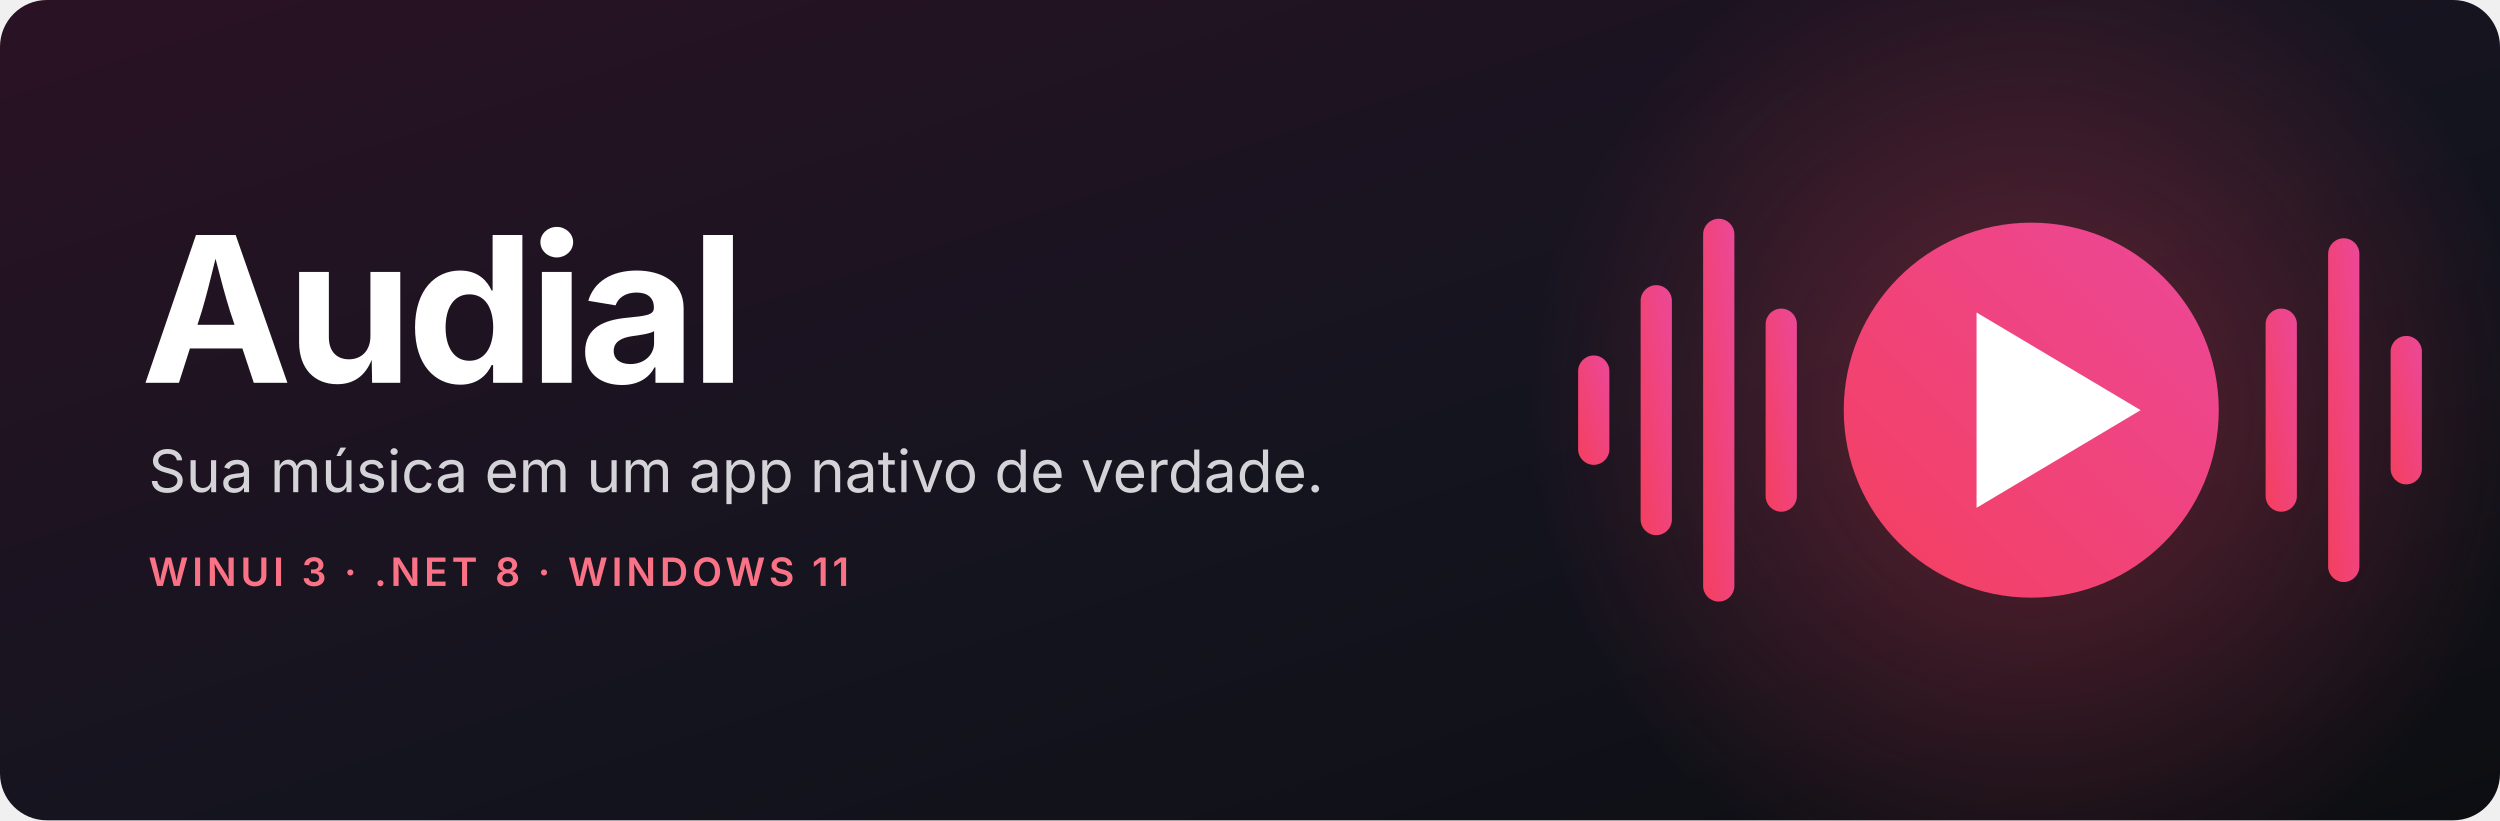
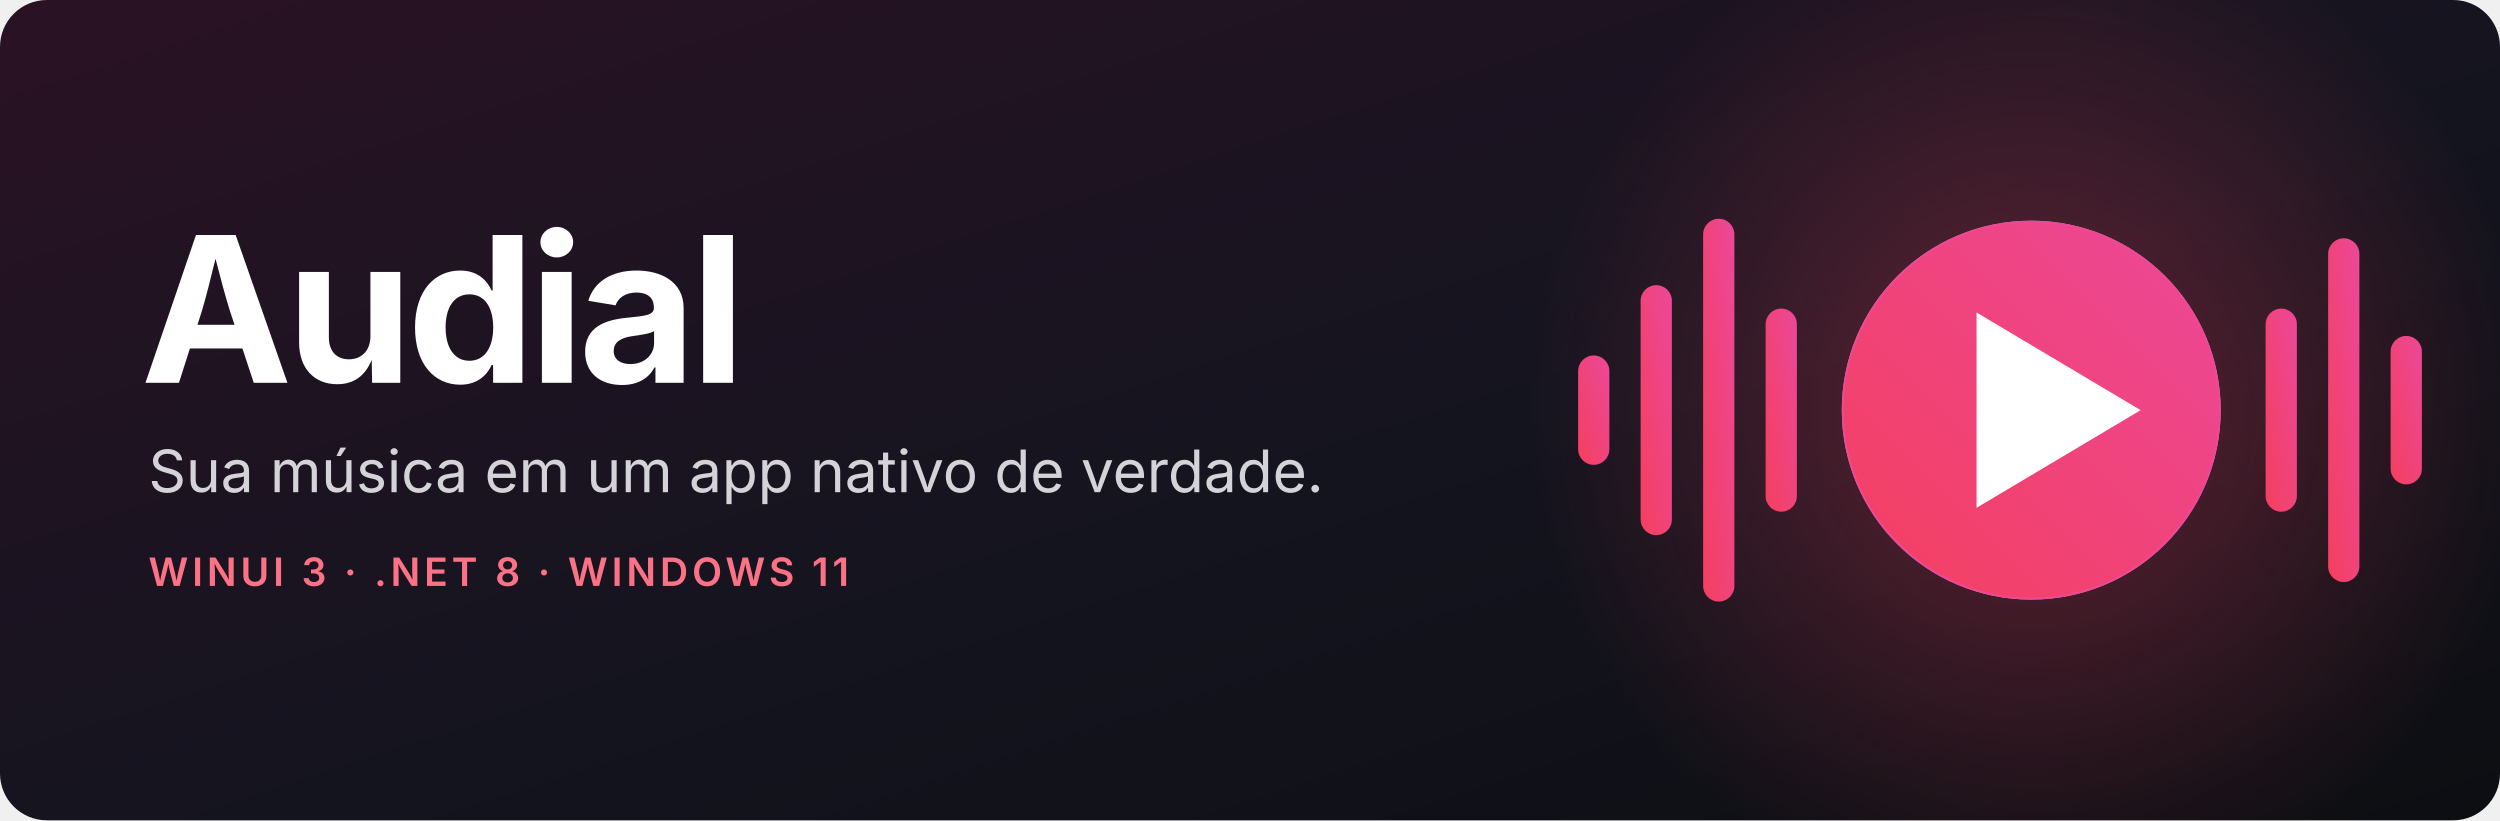
<svg xmlns="http://www.w3.org/2000/svg" viewBox="0 0 1280 420" width="1280" height="420" role="img" aria-label="Audial, um cliente nativo de música para Windows 11">
+   <style>
+     .bar { transform-box: fill-box; transform-origin: center; animation: pulse 1.4s ease-in-out infinite alternate; }
+     .b1 { animation-delay: -0.2s; animation-duration: 1.1s; }
+     .b2 { animation-delay: -0.9s; animation-duration: 1.5s; }
+     .b3 { animation-delay: -0.4s; animation-duration: 0.9s; }
+     .b4 { animation-delay: -1.2s; animation-duration: 1.3s; }
+     .b5 { animation-delay: -0.6s; animation-duration: 1.2s; }
+     .b6 { animation-delay: -0.1s; animation-duration: 1s; }
+     .b7 { animation-delay: -1s; animation-duration: 1.6s; }
+     .ring { transform-box: fill-box; transform-origin: center; animation: ring 3s ease-out infinite; }
+     .r2 { animation-delay: 1.5s; }
+     .disc { transform-box: fill-box; transform-origin: center; animation: beat 1.6s ease-in-out infinite; }
+     .glow { transform-box: fill-box; transform-origin: center; animation: beat 3.2s ease-in-out infinite; }
+     .rise { animation: rise 0.9s ease-out both; }
+     .d2 { animation-delay: 0.2s; }
+     .d3 { animation-delay: 0.4s; }
+     @keyframes pulse { from { transform: scaleY(0.35); } to { transform: scaleY(1.1); } }
+     @keyframes ring { from { transform: scale(1); opacity: 0.55; } to { transform: scale(2.1); opacity: 0; } }
+     @keyframes beat { 0%, 100% { transform: scale(1); } 50% { transform: scale(1.05); } }
+     @keyframes rise { from { opacity: 0; transform: translateY(18px); } to { opacity: 1; transform: translateY(0); } }
+     @media (prefers-reduced-motion: reduce) { .bar, .ring, .disc, .glow, .rise { animation: none; } }
+   </style>
  <defs>
    <linearGradient id="bg" x1="0" y1="0" x2="1" y2="1">
      <stop offset="0" stop-color="#2A1224" />
      <stop offset="0.55" stop-color="#14141F" />
      <stop offset="1" stop-color="#0D0E12" />
    </linearGradient>
    <linearGradient id="accent" x1="0" y1="1" x2="1" y2="0">
      <stop offset="0" stop-color="#F43F5E" />
      <stop offset="1" stop-color="#EC4899" />
    </linearGradient>
-     <radialGradient id="glow" cx="0.5" cy="0.5" r="0.5">
+     <radialGradient id="halo" cx="0.5" cy="0.5" r="0.5">
      <stop offset="0" stop-color="#F43F5E" stop-opacity="0.35" />
      <stop offset="1" stop-color="#F43F5E" stop-opacity="0" />
    </radialGradient>
+     <clipPath id="frame">
+       <rect width="1280" height="420" rx="24" />
+     </clipPath>
  </defs>
-   <rect width="1280" height="420" rx="24" fill="url(#bg)" />
-   <circle cx="1040" cy="210" r="260" fill="url(#glow)" />
-   <g fill="url(#accent)">
-     <rect x="808" y="182" width="16" height="56" rx="8" />
-     <rect x="840" y="146" width="16" height="128" rx="8" />
-     <rect x="872" y="112" width="16" height="196" rx="8" />
-     <rect x="904" y="158" width="16" height="104" rx="8" />
-     <rect x="1160" y="158" width="16" height="104" rx="8" />
-     <rect x="1192" y="122" width="16" height="176" rx="8" />
-     <rect x="1224" y="172" width="16" height="76" rx="8" />
+   <g clip-path="url(#frame)">
+     <rect width="1280" height="420" fill="url(#bg)" />
+     <circle class="glow" cx="1040" cy="210" r="260" fill="url(#halo)" />
+     <circle class="ring" cx="1040" cy="210" r="96" fill="none" stroke="#FB7185" stroke-width="2" />
+     <circle class="ring r2" cx="1040" cy="210" r="96" fill="none" stroke="#EC4899" stroke-width="2" />
+     <g fill="url(#accent)">
+       <rect class="bar b1" x="808" y="182" width="16" height="56" rx="8" />
+       <rect class="bar b2" x="840" y="146" width="16" height="128" rx="8" />
+       <rect class="bar b3" x="872" y="112" width="16" height="196" rx="8" />
+       <rect class="bar b4" x="904" y="158" width="16" height="104" rx="8" />
+       <rect class="bar b5" x="1160" y="158" width="16" height="104" rx="8" />
+       <rect class="bar b6" x="1192" y="122" width="16" height="176" rx="8" />
+       <rect class="bar b7" x="1224" y="172" width="16" height="76" rx="8" />
+     </g>
+     <g class="disc">
+       <circle cx="1040" cy="210" r="96" fill="url(#accent)" />
+       <path d="M1012 160 L1012 260 L1096 210 Z" fill="#FFFFFF" />
+     </g>
+     <text class="rise" x="72" y="196" font-family="Segoe UI, Inter, Helvetica, Arial, sans-serif" font-size="104" font-weight="700" fill="#FFFFFF" letter-spacing="-3">Audial</text>
+     <text class="rise d2" x="76" y="252" font-family="Segoe UI, Inter, Helvetica, Arial, sans-serif" font-size="30" fill="#D4D4D8">Sua música em um app nativo de verdade.</text>
+     <text class="rise d3" x="76" y="300" font-family="Segoe UI, Inter, Helvetica, Arial, sans-serif" font-size="20" font-weight="600" fill="#FB7185" letter-spacing="2">WINUI 3  ·  .NET 8  ·  WINDOWS 11</text>
  </g>
-   <circle cx="1040" cy="210" r="96" fill="url(#accent)" />
-   <path d="M1012 160 L1012 260 L1096 210 Z" fill="#FFFFFF" />
-   <text x="72" y="196" font-family="Segoe UI, Inter, Helvetica, Arial, sans-serif" font-size="104" font-weight="700" fill="#FFFFFF" letter-spacing="-3">Audial</text>
-   <text x="76" y="252" font-family="Segoe UI, Inter, Helvetica, Arial, sans-serif" font-size="30" fill="#D4D4D8">Sua música em um app nativo de verdade.</text>
-   <text x="76" y="300" font-family="Segoe UI, Inter, Helvetica, Arial, sans-serif" font-size="20" font-weight="600" fill="#FB7185" letter-spacing="2">WINUI 3  ·  .NET 8  ·  WINDOWS 11</text>
</svg>
